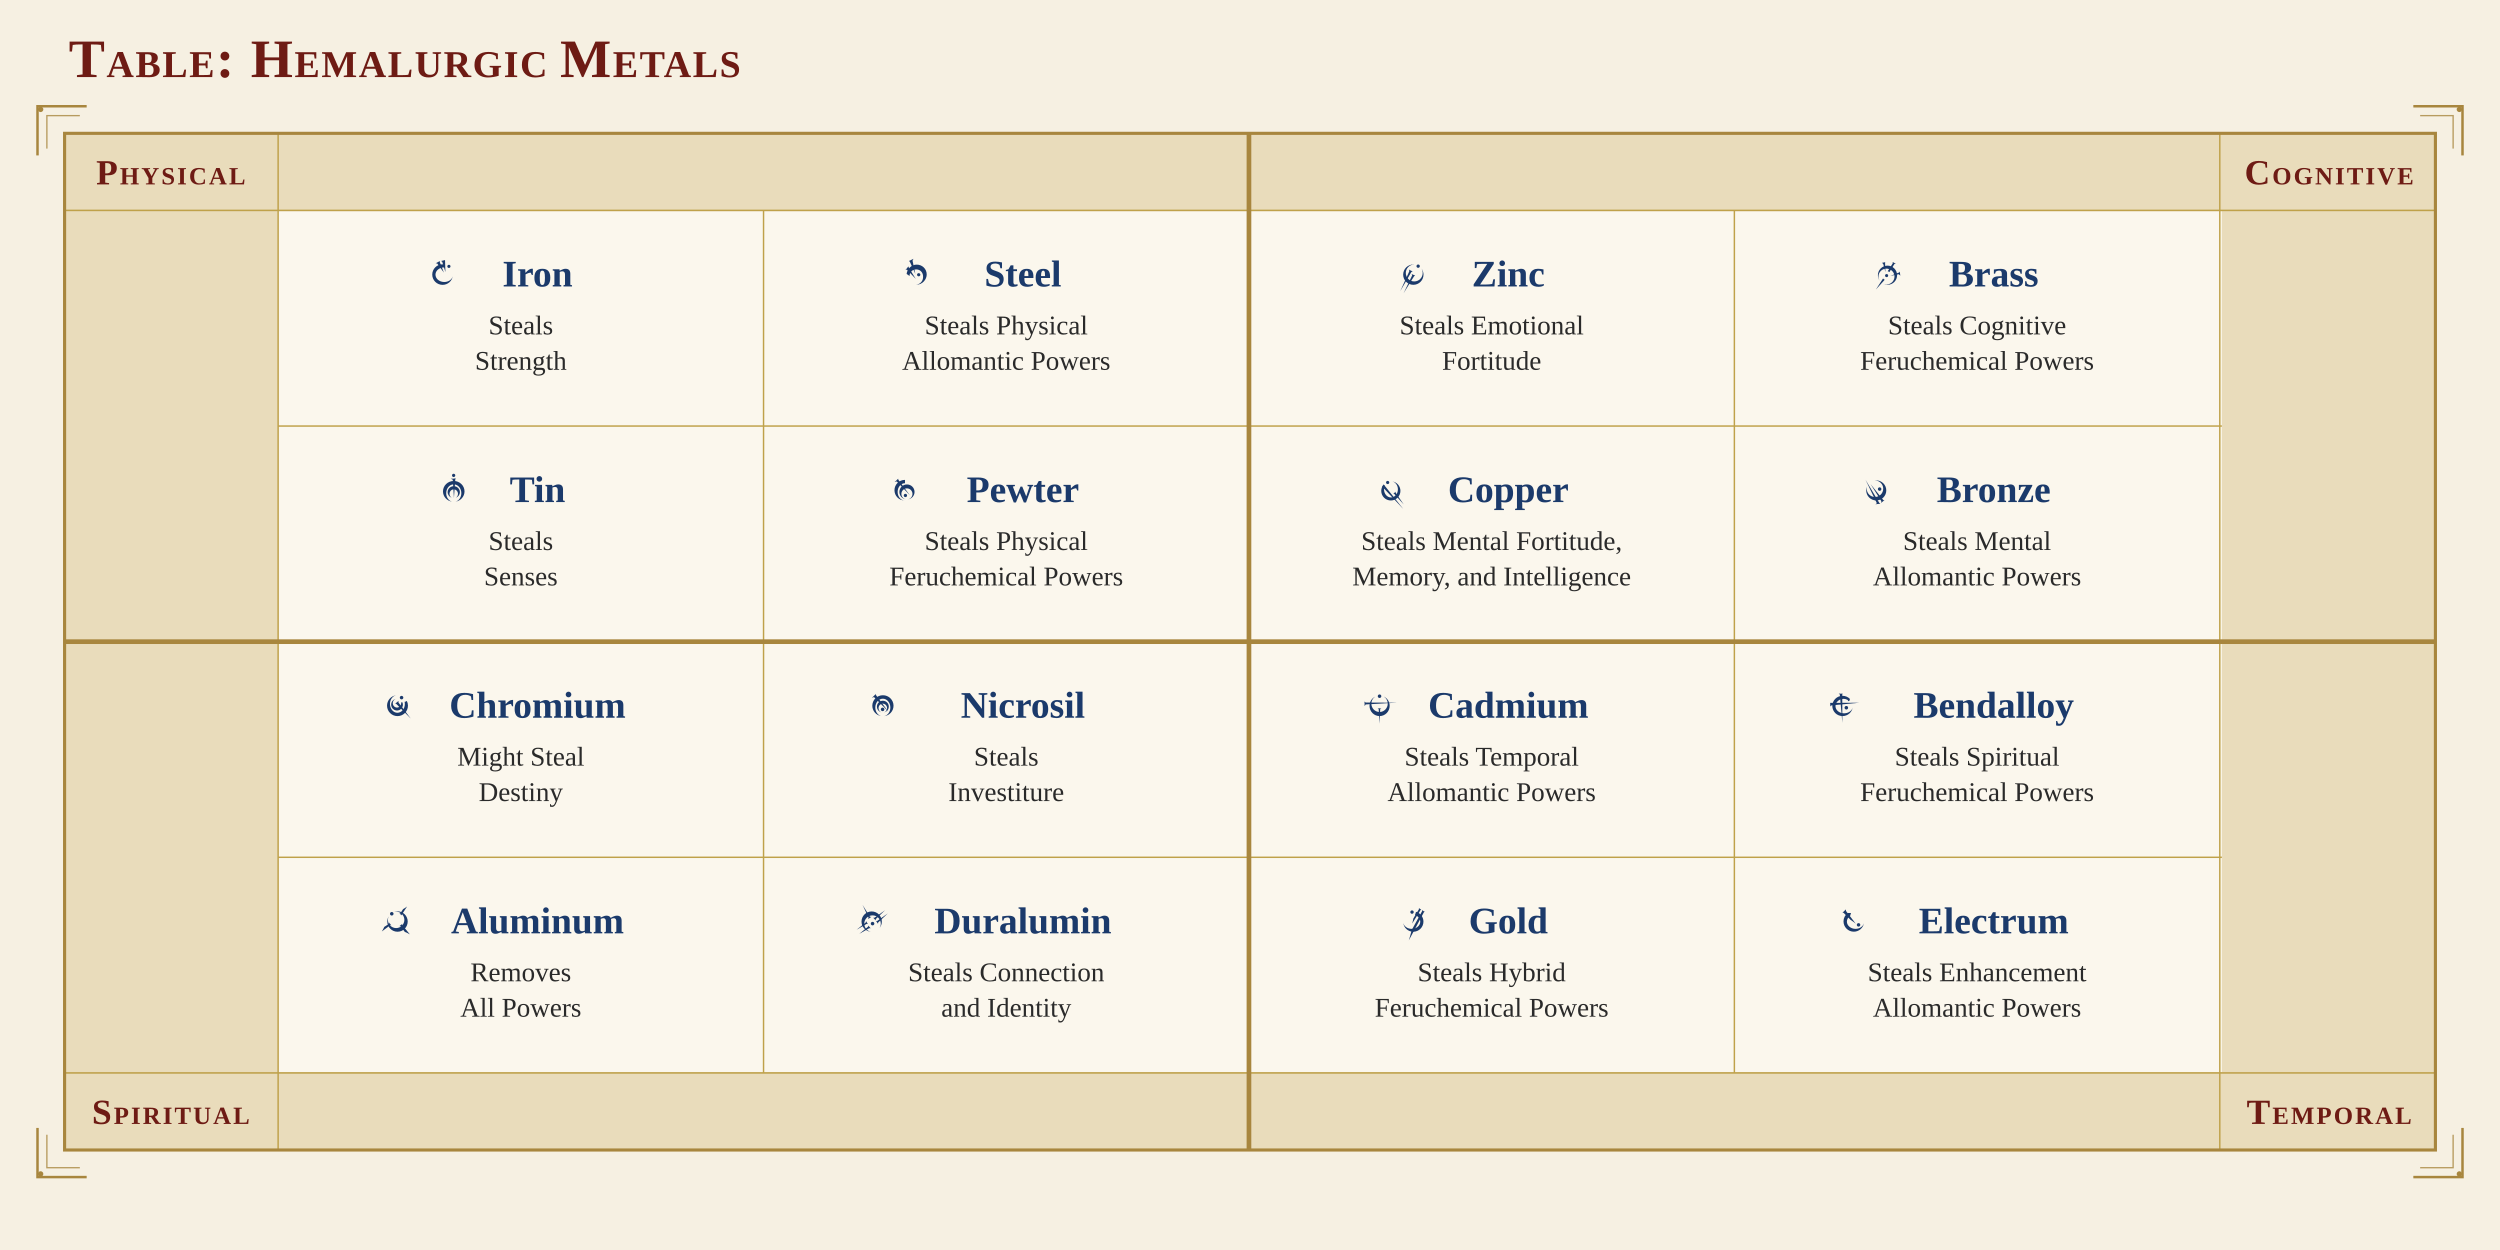
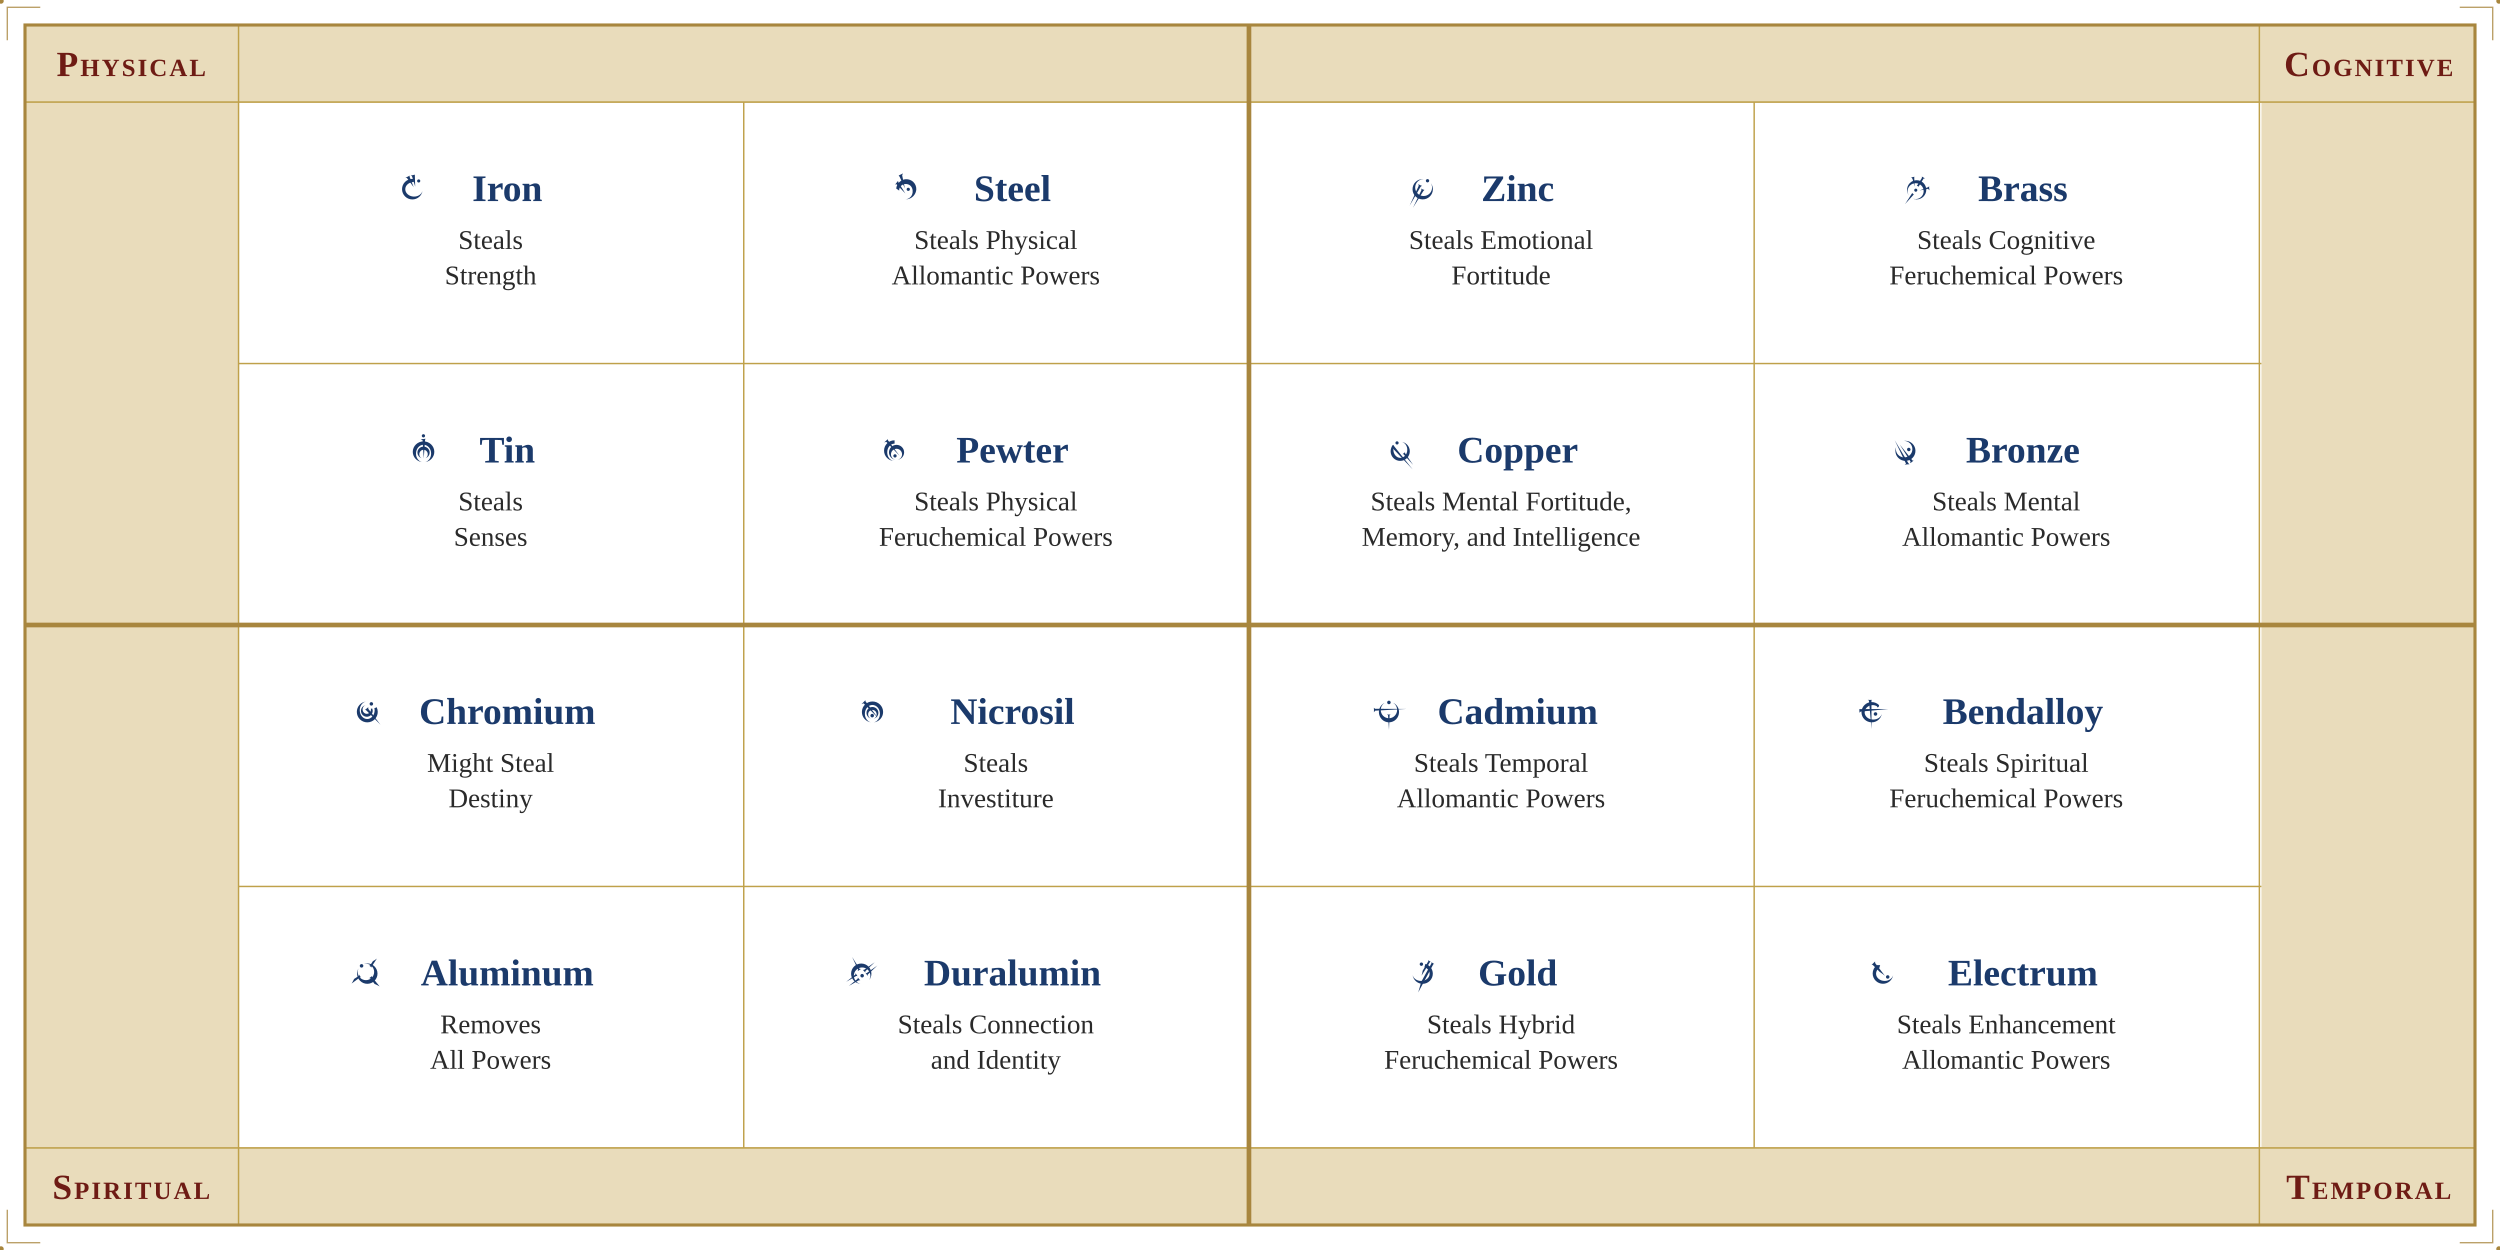
<svg xmlns="http://www.w3.org/2000/svg" width="2400" height="1200" viewBox="0 0 2400 1200" font-family="Georgia, 'Times New Roman', Garamond, serif">
-   <rect width="2400" height="1200" fill="#F6F0E2" />
-   <text x="66" y="74" font-size="52" fill="#6E1B14" font-weight="bold" font-variant="small-caps" letter-spacing="1.5">Table: Hemalurgic Metals</text>
-   <rect x="62" y="128" width="2276" height="976" fill="#FBF7ED" />
-   <rect x="62" y="128" width="205" height="976" fill="#E9DCBB" />
-   <rect x="2133" y="128" width="205" height="976" fill="#E9DCBB" />
-   <rect x="62" y="128" width="2276" height="74" fill="#E9DCBB" />
-   <line x1="62" y1="202" x2="2338" y2="202" stroke="#DCCBA0" stroke-width="1.4" />
-   <rect x="62" y="1030" width="2276" height="74" fill="#E9DCBB" />
-   <line x1="62" y1="1030" x2="2338" y2="1030" stroke="#DCCBA0" stroke-width="1.4" />
-   <text x="164" y="177" text-anchor="middle" font-size="34" fill="#6E1B14" font-weight="bold" font-variant="small-caps" letter-spacing="2">Physical</text>
-   <text x="2236" y="177" text-anchor="middle" font-size="34" fill="#6E1B14" font-weight="bold" font-variant="small-caps" letter-spacing="2">Cognitive</text>
-   <text x="164" y="1079" text-anchor="middle" font-size="34" fill="#6E1B14" font-weight="bold" font-variant="small-caps" letter-spacing="2">Spiritual</text>
-   <text x="2236" y="1079" text-anchor="middle" font-size="34" fill="#6E1B14" font-weight="bold" font-variant="small-caps" letter-spacing="2">Temporal</text>
-   <g transform="translate(404.8 244.0) scale(0.04)" fill="#1B3A6B">
+   <rect x="24" y="24" width="205" height="1152" fill="#E9DCBB" />
+   <rect x="2171" y="24" width="205" height="1152" fill="#E9DCBB" />
+   <rect x="24" y="24" width="2352" height="74" fill="#E9DCBB" />
+   <line x1="24" y1="98" x2="2376" y2="98" stroke="#DCCBA0" stroke-width="1.4" />
+   <rect x="24" y="1102" width="2352" height="74" fill="#E9DCBB" />
+   <line x1="24" y1="1102" x2="2376" y2="1102" stroke="#DCCBA0" stroke-width="1.4" />
+   <text x="126" y="73" text-anchor="middle" font-size="34" fill="#6E1B14" font-weight="bold" font-variant="small-caps" letter-spacing="2">Physical</text>
+   <text x="2274" y="73" text-anchor="middle" font-size="34" fill="#6E1B14" font-weight="bold" font-variant="small-caps" letter-spacing="2">Cognitive</text>
+   <text x="126" y="1151" text-anchor="middle" font-size="34" fill="#6E1B14" font-weight="bold" font-variant="small-caps" letter-spacing="2">Spiritual</text>
+   <text x="2274" y="1151" text-anchor="middle" font-size="34" fill="#6E1B14" font-weight="bold" font-variant="small-caps" letter-spacing="2">Temporal</text>
+   <g transform="translate(375.8 162.0) scale(0.04)" fill="#1B3A6B">
    <path d="M560.76,141.91l-98.17,22.34,25,12.51a13.81,13.81,0,0,1,7,8.28l75.23,243.78Z" />
    <path d="M692.29,292.64a38.63,38.63,0,1,1-38.63-38.21A38.42,38.42,0,0,1,692.29,292.64Z" />
    <path d="M533.8,442.86l-97-245.9a26,26,0,0,1-1.73-11.51l1.59-20.72L334.84,220.14l33.54,1.5a6.46,6.46,0,0,1,4.92,2.63Z" />
    <path d="M536.22,668.13c-115.67-3.05-207.37-83.86-204.82-180.5,2.49-94.52,94.24-169.12,206.49-169.49V246a250.54,250.54,0,0,0-36.22-2.65C364.9,243.33,254,353.75,254,490S364.9,736.58,501.66,736.58c123,0,225-89.34,244.31-206.41C726,611.25,639,670.84,536.22,668.13Z" />
  </g>
-   <text x="516" y="275" text-anchor="middle" font-size="36" fill="#1B3A6B" font-weight="bold">Iron</text>
-   <text x="500" y="321" text-anchor="middle" font-size="26" fill="#2A2A2A">Steals</text>
-   <text x="500" y="355" text-anchor="middle" font-size="26" fill="#2A2A2A">Strength</text>
-   <g transform="translate(860.0 244.0) scale(0.04)" fill="#1B3A6B">
+   <text x="487" y="193" text-anchor="middle" font-size="36" fill="#1B3A6B" font-weight="bold">Iron</text>
+   <text x="471" y="239" text-anchor="middle" font-size="26" fill="#2A2A2A">Steals</text>
+   <text x="471" y="273" text-anchor="middle" font-size="26" fill="#2A2A2A">Strength</text>
+   <g transform="translate(850.0 162.0) scale(0.04)" fill="#1B3A6B">
    <path d="M302.44,292.45l-72,89.76L255,371.95a13.7,13.7,0,0,1,15.23,3.2L477.87,593.83,313.94,328.47a75.13,75.13,0,0,1-10.43-28.7Z" />
    <path d="M588.1,493.79c0,21.21-17.69,38.41-39.54,38.42S509,515,509,493.83v0c0-21.21,17.71-38.4,39.57-38.4s39.57,17.19,39.57,38.4h0Z" />
    <path d="M491.63,251C372,255.25,272.3,355.75,258.88,474l72.32,50.88c-9.35-59,45-163.05,162.26-159,89.4,3,151.75,65.67,159.86,154.76,13.33,146.46-98.23,208.51-173.78,215C649.31,735.58,738.44,598.2,741,494,744.56,352.81,630,246,491.63,251Z" />
    <path d="M467.53,471.37,402.65,162.58c-1.8-8.38-.65-10.42,3.25-18.05l17-33.2-105.8,51.41,8.46,8.35A79.23,79.23,0,0,1,342,194.75Z" />
  </g>
-   <text x="982" y="275" text-anchor="middle" font-size="36" fill="#1B3A6B" font-weight="bold">Steel</text>
-   <text x="966" y="321" text-anchor="middle" font-size="26" fill="#2A2A2A">Steals Physical</text>
-   <text x="966" y="355" text-anchor="middle" font-size="26" fill="#2A2A2A">Allomantic Powers</text>
-   <g transform="translate(1336.8 244.0) scale(0.04)" fill="#1B3A6B">
+   <text x="972" y="193" text-anchor="middle" font-size="36" fill="#1B3A6B" font-weight="bold">Steel</text>
+   <text x="956" y="239" text-anchor="middle" font-size="26" fill="#2A2A2A">Steals Physical</text>
+   <text x="956" y="273" text-anchor="middle" font-size="26" fill="#2A2A2A">Allomantic Powers</text>
+   <g transform="translate(1345.8 162.0) scale(0.04)" fill="#1B3A6B">
    <path d="M692.45,341.84a201.85,201.85,0,0,1,32.36,109.86c0,112-90.83,202.87-202.88,202.87S319.06,563.75,319.06,451.71s90.83-202.88,202.87-202.88c.62,0,1.23,0,1.85,0-7.83-.76-15.76-1.17-23.79-1.17-134.72,0-243.94,109.21-243.94,243.94S365.28,735.58,500,735.58,743.94,626.37,743.94,491.64A242.81,242.81,0,0,0,692.45,341.84Z" />
    <circle cx="615.69" cy="287.83" r="40.12" />
    <path d="M266.56,936.21,513.69,536.15a61.78,61.78,0,0,1,18-18.75l10.11-9.07c-28.88-5.62-50.59-15.83-84.75-33.42L469,498.14a18.92,18.92,0,0,1,.21,16.83Z" />
    <path d="M184.81,889.33l261.9-451.54A40.59,40.59,0,0,1,456.93,426c9-6.95,20.8-13.78,28.26-16.69-21.37-.75-82.21-33.27-93-40.87l9.8,24.27a28.41,28.41,0,0,1-.64,22.06Z" />
  </g>
-   <text x="1448" y="275" text-anchor="middle" font-size="36" fill="#1B3A6B" font-weight="bold">Zinc</text>
-   <text x="1432" y="321" text-anchor="middle" font-size="26" fill="#2A2A2A">Steals Emotional</text>
-   <text x="1432" y="355" text-anchor="middle" font-size="26" fill="#2A2A2A">Fortitude</text>
-   <g transform="translate(1792.0 244.0) scale(0.04)" fill="#1B3A6B">
+   <text x="1457" y="193" text-anchor="middle" font-size="36" fill="#1B3A6B" font-weight="bold">Zinc</text>
+   <text x="1441" y="239" text-anchor="middle" font-size="26" fill="#2A2A2A">Steals Emotional</text>
+   <text x="1441" y="273" text-anchor="middle" font-size="26" fill="#2A2A2A">Fortitude</text>
+   <g transform="translate(1820.0 162.0) scale(0.04)" fill="#1B3A6B">
    <path d="M500,274.89c-127.22,0-230.34,103.13-230.34,230.34a229.29,229.29,0,0,0,47,139.39A188.08,188.08,0,0,1,283.16,537.3c0-105.16,86.17-190.41,192.47-190.41S668.09,432.14,668.09,537.3,581.92,727.71,475.63,727.71a193.41,193.41,0,0,1-81.33-17.83A229.26,229.26,0,0,0,500,735.58c127.22,0,230.34-103.13,230.34-230.34S627.22,274.89,500,274.89Z" />
    <circle cx="478.78" cy="514.33" r="37.5" />
    <path d="M663.53,239.72,544.63,430.8C533,416.85,516.88,412.61,505,410.27l121.09-191c1.47-3.16,1.31-4.31.48-7.34l-4-14.64,4.89-8.38c27.64,17.22,55.06,33.38,73.36,40.13l-26.26,4.44C667.48,234.69,667.48,234.69,663.53,239.72Z" />
    <path d="M367.79,208.15l20.93,18.18c4.58,4.7,11,13.65,12.62,20L450,429.21l-8.39-216.33A36.17,36.17,0,0,1,444,199l2.7-7.17Z" />
    <path d="M568.34,521.46l214.19-83a13.12,13.12,0,0,0,6.76-6.78l9.49-16.57c-1.69,15.66,1,58.19,9,102.38l-32.8-33a8,8,0,0,0-7.28-2.3Z" />
    <path d="M220.91,848.83,393,583.33c11.65,12.05,24.41,22.89,39.37,31.31Z" />
  </g>
-   <text x="1914" y="275" text-anchor="middle" font-size="36" fill="#1B3A6B" font-weight="bold">Brass</text>
-   <text x="1898" y="321" text-anchor="middle" font-size="26" fill="#2A2A2A">Steals Cognitive</text>
-   <text x="1898" y="355" text-anchor="middle" font-size="26" fill="#2A2A2A">Feruchemical Powers</text>
-   <g transform="translate(415.6 451.0) scale(0.04)" fill="#1B3A6B">
+   <text x="1942" y="193" text-anchor="middle" font-size="36" fill="#1B3A6B" font-weight="bold">Brass</text>
+   <text x="1926" y="239" text-anchor="middle" font-size="26" fill="#2A2A2A">Steals Cognitive</text>
+   <text x="1926" y="273" text-anchor="middle" font-size="26" fill="#2A2A2A">Feruchemical Powers</text>
+   <g transform="translate(386.6 413.0) scale(0.04)" fill="#1B3A6B">
    <path d="M504.54,678.53l32-443.3a44.14,44.14,0,0,1,3.73-14.84l7.4-16.55c-30.68,9.42-73,10.74-118.74,9.75l35.51,18c7.42,3.7,12.31,3.7,12.84,12Z" />
    <path d="M536.74,134.56a39.39,39.39,0,1,1-39.39-39.39A39.39,39.39,0,0,1,536.74,134.56Z" />
    <path d="M500,268.33c-142.7,0-258.37,112-258.37,250.13,0,125.16,95,228.85,218.95,247.23-81.08-21.08-141.7-105.1-141.7-205.6,0-116.39,81.26-210.75,181.5-210.75s181.5,94.36,181.5,210.75c0,99.94-59.93,183.58-140.33,205.24C664.48,746.08,758.38,642.9,758.38,518.46,758.38,380.32,642.7,268.33,500,268.33Z" />
    <path d="M500,393.58c-81,0-146.62,64.14-146.62,143.25,0,63.35,42.11,117.06,100.46,136C420.94,655,398.38,619,398.38,577.33c0-59.23,45.5-107.25,101.62-107.25s101.63,48,101.63,107.25c0,41.67-22.56,77.71-55.46,95.46,58.35-18.9,100.46-72.61,100.46-136C646.63,457.72,581,393.58,500,393.58Z" />
  </g>
-   <text x="516" y="482" text-anchor="middle" font-size="36" fill="#1B3A6B" font-weight="bold">Tin</text>
-   <text x="500" y="528" text-anchor="middle" font-size="26" fill="#2A2A2A">Steals</text>
-   <text x="500" y="562" text-anchor="middle" font-size="26" fill="#2A2A2A">Senses</text>
-   <g transform="translate(849.2 451.0) scale(0.04)" fill="#1B3A6B">
+   <text x="487" y="444" text-anchor="middle" font-size="36" fill="#1B3A6B" font-weight="bold">Tin</text>
+   <text x="471" y="490" text-anchor="middle" font-size="26" fill="#2A2A2A">Steals</text>
+   <text x="471" y="524" text-anchor="middle" font-size="26" fill="#2A2A2A">Senses</text>
+   <g transform="translate(839.2 413.0) scale(0.04)" fill="#1B3A6B">
    <path d="M472.7,736.27C383.81,730.44,313.2,640,313.2,529.33c0-114.46,81.5-207.25,174.63-207.25.63,0,1.25,0,1.88.06V242.7c-1.6,0-3.18-.12-4.78-.12-133.5,0-247.72,110.59-247.72,247,0,134.28,104.89,243.46,235.5,246.84Z" />
    <path d="M537.07,351.58c-100.45,0-181.87,80.59-181.87,180,0,92,69.79,167.87,159.84,178.64a133.07,133.07,0,1,1,38.74.57c92.61-8.35,165.17-85.38,165.17-179.21C718.95,432.17,637.52,351.58,537.07,351.58Z" />
    <circle cx="500" cy="616.28" r="39.8" />
    <path d="M609.64,614.62l-278.13-372a15,15,0,0,1-2.95-8.28l-1.86-20.19L241.2,293.54l37.68-11.46c10.3-2.15,12-4.22,19.18,3.43Z" />
  </g>
-   <text x="982" y="482" text-anchor="middle" font-size="36" fill="#1B3A6B" font-weight="bold">Pewter</text>
-   <text x="966" y="528" text-anchor="middle" font-size="26" fill="#2A2A2A">Steals Physical</text>
-   <text x="966" y="562" text-anchor="middle" font-size="26" fill="#2A2A2A">Feruchemical Powers</text>
-   <g transform="translate(1315.2 451.0) scale(0.04)" fill="#1B3A6B">
+   <text x="972" y="444" text-anchor="middle" font-size="36" fill="#1B3A6B" font-weight="bold">Pewter</text>
+   <text x="956" y="490" text-anchor="middle" font-size="26" fill="#2A2A2A">Steals Physical</text>
+   <text x="956" y="524" text-anchor="middle" font-size="26" fill="#2A2A2A">Feruchemical Powers</text>
+   <g transform="translate(1324.2 413.0) scale(0.04)" fill="#1B3A6B">
    <path d="M537,279.37c75.81,18.27,132.8,96.48,132.8,190.21,0,107.28-74.66,194.25-166.75,194.25s-166.75-87-166.75-194.25a220,220,0,0,1,17.1-85.7l-28.62-26.49a229.13,229.13,0,0,0-54.9,149.08c0,127.08,103,230.11,230.11,230.11s230.11-103,230.11-230.11C730.11,392,646.49,297.08,537,279.37Z" />
    <polygon points="797.56 939.08 328.56 352.08 293.55 404.83 797.56 939.08" />
    <path d="M809.56,831.83l-195-283.7a9.05,9.05,0,0,1-.72-9l7.33-15.46-66.37,52.48,13.94-3.56a10,10,0,0,1,9.92,3Z" />
    <circle cx="423.81" cy="304.83" r="38.75" />
  </g>
-   <text x="1448" y="482" text-anchor="middle" font-size="36" fill="#1B3A6B" font-weight="bold">Copper</text>
-   <text x="1432" y="528" text-anchor="middle" font-size="26" fill="#2A2A2A">Steals Mental Fortitude,</text>
-   <text x="1432" y="562" text-anchor="middle" font-size="26" fill="#2A2A2A">Memory, and Intelligence</text>
-   <g transform="translate(1781.2 451.0) scale(0.04)" fill="#1B3A6B">
+   <text x="1457" y="444" text-anchor="middle" font-size="36" fill="#1B3A6B" font-weight="bold">Copper</text>
+   <text x="1441" y="490" text-anchor="middle" font-size="26" fill="#2A2A2A">Steals Mental Fortitude,</text>
+   <text x="1441" y="524" text-anchor="middle" font-size="26" fill="#2A2A2A">Memory, and Intelligence</text>
+   <g transform="translate(1809.2 413.0) scale(0.04)" fill="#1B3A6B">
    <path d="M500,254.33a242.64,242.64,0,0,0-36.7,2.78c2-.06,4.08-.16,6.14-.16,109.25,0,197.81,88.56,197.81,197.81S578.69,652.58,469.44,652.58,271.63,564,271.63,454.77a197.74,197.74,0,0,1,8.72-58.21,239.78,239.78,0,0,0-21.09,98.52C259.25,628,367,735.83,500,735.83S740.75,628,740.75,495.08,633,254.33,500,254.33Z" />
    <circle cx="581" cy="462.83" r="42" />
    <path d="M480.41,828.53a669,669,0,0,1,118.84-11.2L581,802.83a69.45,69.45,0,0,1-13.11-16.69L242.25,239.33,512.52,798.48a6.71,6.71,0,0,1-2.4,8.56Z" />
    <path d="M697.75,728.33l-74.56,59.9a3.68,3.68,0,0,1-5.88-1.93l-1.79-6.87A12.79,12.79,0,0,1,618.08,768l7.67-9.16-262.5-416L667.14,724.66a12.76,12.76,0,0,0,10.7,4.79Z" />
  </g>
-   <text x="1914" y="482" text-anchor="middle" font-size="36" fill="#1B3A6B" font-weight="bold">Bronze</text>
-   <text x="1898" y="528" text-anchor="middle" font-size="26" fill="#2A2A2A">Steals Mental</text>
-   <text x="1898" y="562" text-anchor="middle" font-size="26" fill="#2A2A2A">Allomantic Powers</text>
-   <g transform="translate(361.6 658.0) scale(0.04)" fill="#1B3A6B">
+   <text x="1942" y="444" text-anchor="middle" font-size="36" fill="#1B3A6B" font-weight="bold">Bronze</text>
+   <text x="1926" y="490" text-anchor="middle" font-size="26" fill="#2A2A2A">Steals Mental</text>
+   <text x="1926" y="524" text-anchor="middle" font-size="26" fill="#2A2A2A">Allomantic Powers</text>
+   <g transform="translate(332.6 664.0) scale(0.04)" fill="#1B3A6B">
    <path d="M671.33,393.27a248.8,248.8,0,0,1,5.42,51.81c0,116.81-80,211.5-178.75,211.5s-178.75-94.69-178.75-211.5c0-102.74,61.92-188.33,144-207.47v-.32C342.05,255.07,249,359.44,249,485.58c0,138.62,112.38,251,251,251s251-112.38,251-251a249.82,249.82,0,0,0-27.37-113.94C710.36,384.4,692.9,392.23,671.33,393.27Z" />
    <circle cx="597.59" cy="292.96" r="42.38" />
    <path d="M586.25,404.71A112.83,112.83,0,0,1,588.12,425c0,58.82-45.08,106.5-100.69,106.5S386.75,483.77,386.75,425c0-49,31.35-90.19,74-102.59a141.56,141.56,0,1,0,157.87,82.34C609.4,407.76,599.62,409.68,586.25,404.71Z" />
    <path d="M816.87,794.33,523.25,411.08c3.19-16.71.63-28.37-.75-37.12l-77.25,63,15,2.76a24.1,24.1,0,0,1,12.8,6.76Z" />
  </g>
-   <text x="516" y="689" text-anchor="middle" font-size="36" fill="#1B3A6B" font-weight="bold">Chromium</text>
-   <text x="500" y="735" text-anchor="middle" font-size="26" fill="#2A2A2A">Might Steal</text>
-   <text x="500" y="769" text-anchor="middle" font-size="26" fill="#2A2A2A">Destiny</text>
-   <g transform="translate(827.6 658.0) scale(0.04)" fill="#1B3A6B">
+   <text x="487" y="695" text-anchor="middle" font-size="36" fill="#1B3A6B" font-weight="bold">Chromium</text>
+   <text x="471" y="741" text-anchor="middle" font-size="26" fill="#2A2A2A">Might Steal</text>
+   <text x="471" y="775" text-anchor="middle" font-size="26" fill="#2A2A2A">Destiny</text>
+   <g transform="translate(817.6 664.0) scale(0.04)" fill="#1B3A6B">
    <path d="M500,235.58c-140.63,0-254.62,112.82-254.62,252,0,125.8,93.15,230.05,214.91,248.93C378.44,716.35,317,631.55,317,530c0-116.6,80.92-211.13,180.75-211.13S678.5,413.35,678.5,530c0,104.32-64.79,190.91-149.93,208C655.74,723.9,754.63,617.19,754.63,487.58,754.63,348.4,640.63,235.58,500,235.58Z" />
    <path d="M498.5,367.58C419.8,367.58,356,430.88,356,509c0,64.71,43.85,119.23,103.66,136C421.8,629.23,395,590.6,395,545.33c0-59.23,45.83-107.25,102.38-107.25s102.38,48,102.38,107.25c0,47-28.92,86.86-69.1,101.34C593.86,632.2,641,576.06,641,509,641,430.88,577.2,367.58,498.5,367.58Z" />
    <circle cx="492.5" cy="575.33" r="42.75" />
    <path d="M626.75,624.83,329,227.33c2.45-6.68,3.1-15,3-24l-96.75,96,46.6-18.78a5.91,5.91,0,0,1,6.41,1.33Z" />
  </g>
-   <text x="982" y="689" text-anchor="middle" font-size="36" fill="#1B3A6B" font-weight="bold">Nicrosil</text>
-   <text x="966" y="735" text-anchor="middle" font-size="26" fill="#2A2A2A">Steals</text>
-   <text x="966" y="769" text-anchor="middle" font-size="26" fill="#2A2A2A">Investiture</text>
-   <g transform="translate(1304.4 658.0) scale(0.04)" fill="#1B3A6B">
+   <text x="972" y="695" text-anchor="middle" font-size="36" fill="#1B3A6B" font-weight="bold">Nicrosil</text>
+   <text x="956" y="741" text-anchor="middle" font-size="26" fill="#2A2A2A">Steals</text>
+   <text x="956" y="775" text-anchor="middle" font-size="26" fill="#2A2A2A">Investiture</text>
+   <g transform="translate(1313.4 664.0) scale(0.04)" fill="#1B3A6B">
    <path d="M601.63,267.1a200.64,200.64,0,0,1,94.12,170.73c0,110.46-88,200-196.5,200s-196.5-89.54-196.5-200A200.67,200.67,0,0,1,392.42,270c-79.51,40.24-134.17,123.65-134.17,220.07,0,135.72,108.24,245.75,241.75,245.75s241.75-110,241.75-245.75C741.75,391.27,684.35,306.13,601.63,267.1Z" />
    <circle cx="499.25" cy="258.83" r="42.75" />
    <path d="M137.25,386.83c3.83,32.56,3.83,68.69,1.5,107a146.67,146.67,0,0,0,27.5-37.5l747.5-41.5-750.5-4C158.93,402.65,148.71,394.71,137.25,386.83Z" />
    <path d="M452.25,549.33l25.5,16,23,352,14.5-354.5,27.31-13.75A696.52,696.52,0,0,1,452.25,549.33Z" />
  </g>
-   <text x="1448" y="689" text-anchor="middle" font-size="36" fill="#1B3A6B" font-weight="bold">Cadmium</text>
-   <text x="1432" y="735" text-anchor="middle" font-size="26" fill="#2A2A2A">Steals Temporal</text>
-   <text x="1432" y="769" text-anchor="middle" font-size="26" fill="#2A2A2A">Allomantic Powers</text>
-   <g transform="translate(1748.8 658.0) scale(0.04)" fill="#1B3A6B">
+   <text x="1457" y="695" text-anchor="middle" font-size="36" fill="#1B3A6B" font-weight="bold">Cadmium</text>
+   <text x="1441" y="741" text-anchor="middle" font-size="26" fill="#2A2A2A">Steals Temporal</text>
+   <text x="1441" y="775" text-anchor="middle" font-size="26" fill="#2A2A2A">Allomantic Powers</text>
+   <g transform="translate(1776.8 664.0) scale(0.04)" fill="#1B3A6B">
    <circle cx="591.92" cy="535.58" r="42.75" />
    <path d="M577.19,329.67c14,4.41,28.76,9.57,41.32,16.53a24.94,24.94,0,0,1,10.68,11.63l10.08,22.54a54.84,54.84,0,0,1,27.9-12.3l11.09-43.88a246.39,246.39,0,0,0-176.9-74.37c-135.76,0-245.81,108.79-245.81,243s110.05,243,245.81,243c123.35,0,225.46-89.82,243.1-206.91-17.88,80.13-104,140.91-206.16,140.91-114.94,0-206.81-76.9-206.81-171.75,0-88.87,82.69-174.94,186.94-174.94,20.13,0,39.42.56,57.32,6Z" />
    <path d="M207.53,506.43l-3.74-87.1,703.5-4.12L242.62,477.48c-5,.47-13.92,4.75-17.4,8.34Z" />
    <path d="M505.29,195.83c-29.54,3.71-62.51,3.29-97.87,0l22.55,15a13.74,13.74,0,0,1,6.06,10.2l60.64,676.76L494.44,219.3a23.1,23.1,0,0,1,3.81-12.79Z" />
  </g>
-   <text x="1914" y="689" text-anchor="middle" font-size="36" fill="#1B3A6B" font-weight="bold">Bendalloy</text>
-   <text x="1898" y="735" text-anchor="middle" font-size="26" fill="#2A2A2A">Steals Spiritual</text>
-   <text x="1898" y="769" text-anchor="middle" font-size="26" fill="#2A2A2A">Feruchemical Powers</text>
-   <g transform="translate(361.6 865.0) scale(0.04)" fill="#1B3A6B">
+   <text x="1942" y="695" text-anchor="middle" font-size="36" fill="#1B3A6B" font-weight="bold">Bendalloy</text>
+   <text x="1926" y="741" text-anchor="middle" font-size="26" fill="#2A2A2A">Steals Spiritual</text>
+   <text x="1926" y="775" text-anchor="middle" font-size="26" fill="#2A2A2A">Feruchemical Powers</text>
+   <g transform="translate(332.6 915.0) scale(0.04)" fill="#1B3A6B">
    <path d="M500,246.83a244.43,244.43,0,0,0-78.4,12.9,197.63,197.63,0,0,1,45.77-5.4c108.94,0,197.25,88.31,197.25,197.25S576.31,648.83,467.38,648.83,270.13,560.52,270.13,451.58A196.43,196.43,0,0,1,288.72,368a243.66,243.66,0,0,0-33.6,123.75c0,135.24,109.63,244.87,244.87,244.87S744.88,626.95,744.88,491.71,635.24,246.83,500,246.83Z" />
    <circle cx="362.38" cy="305.33" r="42.75" />
    <path d="M796.63,800.33C763.71,777.5,721,758.79,675.88,741.08L574.46,606.81a13.93,13.93,0,0,0-13.4-5.34l-18.68,3.11,75-57.75-4.71,11.37a18.85,18.85,0,0,0,2.79,19.09Z" />
    <path d="M122.82,730.51c20.9-27.22,42.36-72.36,60.13-110.64l114-73.26a13.44,13.44,0,0,0,5.7-11.56l-.63-19.9s8,13.32,15.56,24.75c12.91,19.54,35.06,48.44,35.06,48.44l-16.37-8.62c-4.8-2.92-7.79-1.49-12.52,2Z" />
    <path d="M730.63,129.83l-125,191.11a10.62,10.62,0,0,0-.68,10.42L612.5,347l-69.37-46.88,14,1.32a9.81,9.81,0,0,0,9.12-4.38L635,192.46C672.54,170.68,714,148.27,730.63,129.83Z" />
  </g>
-   <text x="516" y="896" text-anchor="middle" font-size="36" fill="#1B3A6B" font-weight="bold">Aluminum</text>
-   <text x="500" y="942" text-anchor="middle" font-size="26" fill="#2A2A2A">Removes</text>
-   <text x="500" y="976" text-anchor="middle" font-size="26" fill="#2A2A2A">All Powers</text>
-   <g transform="translate(816.8 865.0) scale(0.04)" fill="#1B3A6B">
+   <text x="487" y="946" text-anchor="middle" font-size="36" fill="#1B3A6B" font-weight="bold">Aluminum</text>
+   <text x="471" y="992" text-anchor="middle" font-size="26" fill="#2A2A2A">Removes</text>
+   <text x="471" y="1026" text-anchor="middle" font-size="26" fill="#2A2A2A">All Powers</text>
+   <g transform="translate(806.8 915.0) scale(0.04)" fill="#1B3A6B">
    <circle cx="521.25" cy="541.83" r="42.75" />
    <path d="M416.25,431.33l77.5-51c-11.42-.85-21-3-35.5-3.5l-178-285.5,144.5,306C421.53,405,417.85,413.36,416.25,431.33Z" />
    <path d="M538.75,401.33l57.5,63.5c3.14-11.06,2.22-21.45,1-31.5l224.5-213.5-254.5,181.5C558.28,400.73,548,400.24,538.75,401.33Z" />
    <path d="M603.25,475.33l50.5,72.5c1.76-8.41.83-19.36,0-31.5l234-220-260,185C619.61,479.08,611.41,476.72,603.25,475.33Z" />
    <path d="M420.25,588.83c-5.89,9.67-5.72,17-3.5,23.5l-214.5,175.5L433.47,656.11a40.36,40.36,0,0,1,27.26-4.63l15.53,2.85Z" />
    <path d="M137.25,689.83l225-179c-2.18-9.17-1.89-18.21,3-27l46,71L395,549.23a26,26,0,0,0-21.59,2.14Z" />
    <path d="M322.25,542.33c0-109.63,88.87-198.5,198.5-198.5s198.5,88.87,198.5,198.5A197.52,197.52,0,0,1,689.52,646.8a242.68,242.68,0,0,0,54.23-153.22C743.75,359,634.62,249.83,500,249.83S256.25,359,256.25,493.58c0,127.49,97.89,232,222.59,242.78C389.35,717.12,322.25,637.58,322.25,542.33Z" />
  </g>
-   <text x="982" y="896" text-anchor="middle" font-size="36" fill="#1B3A6B" font-weight="bold">Duralumin</text>
-   <text x="966" y="942" text-anchor="middle" font-size="26" fill="#2A2A2A">Steals Connection</text>
-   <text x="966" y="976" text-anchor="middle" font-size="26" fill="#2A2A2A">and Identity</text>
-   <g transform="translate(1336.8 865.0) scale(0.04)" fill="#1B3A6B">
+   <text x="972" y="946" text-anchor="middle" font-size="36" fill="#1B3A6B" font-weight="bold">Duralumin</text>
+   <text x="956" y="992" text-anchor="middle" font-size="26" fill="#2A2A2A">Steals Connection</text>
+   <text x="956" y="1026" text-anchor="middle" font-size="26" fill="#2A2A2A">and Identity</text>
+   <g transform="translate(1345.8 915.0) scale(0.04)" fill="#1B3A6B">
    <path d="M564.81,259.05l-24,77.19C614.41,362.49,666,423.72,666,495.08c0,95.27-92,172.5-205.5,172.5-102.71,0-187.81-63.26-203.06-145.89,14,121.07,116.85,215.08,241.68,215.08,134.41,0,243.38-109,243.38-243.37C742.53,381.74,667.31,287.72,564.81,259.05Z" />
    <path d="M471.78,541.21c12.57-45,23.34-87.5,28.22-121.88L633.94,196.91a16.31,16.31,0,0,0,1.77-12.66l-4.56-16.92,61.13,42.38-11.08,1.48a12.35,12.35,0,0,0-8.87,5.75Z" />
    <path d="M704.61,215.71l75,47.62-16.21-.81a9.61,9.61,0,0,0-8.95,5.06l-363,677.12c14.72-40.8,56.2-191.62,70.5-250.38L709.47,245a16.07,16.07,0,0,0,1-13.27Z" />
    <circle cx="468.53" cy="265.08" r="41" />
  </g>
-   <text x="1448" y="896" text-anchor="middle" font-size="36" fill="#1B3A6B" font-weight="bold">Gold</text>
-   <text x="1432" y="942" text-anchor="middle" font-size="26" fill="#2A2A2A">Steals Hybrid</text>
-   <text x="1432" y="976" text-anchor="middle" font-size="26" fill="#2A2A2A">Feruchemical Powers</text>
-   <g transform="translate(1759.6 865.0) scale(0.04)" fill="#1B3A6B">
+   <text x="1457" y="946" text-anchor="middle" font-size="36" fill="#1B3A6B" font-weight="bold">Gold</text>
+   <text x="1441" y="992" text-anchor="middle" font-size="26" fill="#2A2A2A">Steals Hybrid</text>
+   <text x="1441" y="1026" text-anchor="middle" font-size="26" fill="#2A2A2A">Feruchemical Powers</text>
+   <g transform="translate(1787.6 915.0) scale(0.04)" fill="#1B3A6B">
    <path d="M542.67,667.58c-114.6,0-207.5-78.24-207.5-174.75,0-55.05,30.26-104.13,77.5-136.16L434,287.58H356.64a247.11,247.11,0,0,0-102.47,200.5c0,136.69,110.81,247.5,247.5,247.5,122.92,0,224.86-89.63,244.16-207.09C726.28,607.9,642.75,667.58,542.67,667.58Z" />
    <circle cx="615.17" cy="571.58" r="42" />
    <path d="M547.67,543.58l-1.87-2.38L311.67,236.58c3.36-9.7,3.3-21.58,0-35.5l-83,79,20,.78a14,14,0,0,1,9.41,4.13L421.67,449.58C470.22,483,517.16,515.86,547.67,543.58Z" />
  </g>
-   <text x="1914" y="896" text-anchor="middle" font-size="36" fill="#1B3A6B" font-weight="bold">Electrum</text>
-   <text x="1898" y="942" text-anchor="middle" font-size="26" fill="#2A2A2A">Steals Enhancement</text>
-   <text x="1898" y="976" text-anchor="middle" font-size="26" fill="#2A2A2A">Allomantic Powers</text>
-   <line x1="267" y1="128" x2="267" y2="1104" stroke="#BFA14A" stroke-width="1.4" />
-   <line x1="733" y1="202" x2="733" y2="1030" stroke="#BFA14A" stroke-width="1.4" />
-   <line x1="1199" y1="202" x2="1199" y2="1030" stroke="#BFA14A" stroke-width="1.4" />
-   <line x1="1665" y1="202" x2="1665" y2="1030" stroke="#BFA14A" stroke-width="1.4" />
-   <line x1="2131" y1="128" x2="2131" y2="1104" stroke="#BFA14A" stroke-width="1.4" />
-   <line x1="62" y1="202" x2="2338" y2="202" stroke="#BFA14A" stroke-width="1.4" />
-   <line x1="267" y1="409" x2="2133" y2="409" stroke="#BFA14A" stroke-width="1.4" />
-   <line x1="267" y1="616" x2="2133" y2="616" stroke="#BFA14A" stroke-width="1.4" />
-   <line x1="267" y1="823" x2="2133" y2="823" stroke="#BFA14A" stroke-width="1.4" />
-   <line x1="62" y1="1030" x2="2338" y2="1030" stroke="#BFA14A" stroke-width="1.4" />
-   <line x1="1199" y1="128" x2="1199" y2="1104" stroke="#A8863E" stroke-width="4.5" />
-   <line x1="62" y1="616" x2="2338" y2="616" stroke="#A8863E" stroke-width="4.5" />
-   <rect x="62" y="128" width="2276" height="976" fill="none" stroke="#A8863E" stroke-width="3" />
-   <g transform="translate(36 102) scale(1 1)" fill="none" stroke="#A8863E" stroke-width="2.4" stroke-linecap="square">
+   <text x="1942" y="946" text-anchor="middle" font-size="36" fill="#1B3A6B" font-weight="bold">Electrum</text>
+   <text x="1926" y="992" text-anchor="middle" font-size="26" fill="#2A2A2A">Steals Enhancement</text>
+   <text x="1926" y="1026" text-anchor="middle" font-size="26" fill="#2A2A2A">Allomantic Powers</text>
+   <line x1="229" y1="24" x2="229" y2="1176" stroke="#BFA14A" stroke-width="1.4" />
+   <line x1="714" y1="98" x2="714" y2="1102" stroke="#BFA14A" stroke-width="1.4" />
+   <line x1="1199" y1="98" x2="1199" y2="1102" stroke="#BFA14A" stroke-width="1.4" />
+   <line x1="1684" y1="98" x2="1684" y2="1102" stroke="#BFA14A" stroke-width="1.4" />
+   <line x1="2169" y1="24" x2="2169" y2="1176" stroke="#BFA14A" stroke-width="1.4" />
+   <line x1="24" y1="98" x2="2376" y2="98" stroke="#BFA14A" stroke-width="1.4" />
+   <line x1="229" y1="349" x2="2171" y2="349" stroke="#BFA14A" stroke-width="1.4" />
+   <line x1="229" y1="600" x2="2171" y2="600" stroke="#BFA14A" stroke-width="1.4" />
+   <line x1="229" y1="851" x2="2171" y2="851" stroke="#BFA14A" stroke-width="1.4" />
+   <line x1="24" y1="1102" x2="2376" y2="1102" stroke="#BFA14A" stroke-width="1.4" />
+   <line x1="1199" y1="24" x2="1199" y2="1176" stroke="#A8863E" stroke-width="4.5" />
+   <line x1="24" y1="600" x2="2376" y2="600" stroke="#A8863E" stroke-width="4.5" />
+   <rect x="24" y="24" width="2352" height="1152" fill="none" stroke="#A8863E" stroke-width="3" />
+   <g transform="translate(-2 -2) scale(1 1)" fill="none" stroke="#A8863E" stroke-width="2.4" stroke-linecap="square">
    <path d="M 0 46 L 0 0 L 46 0" />
    <path d="M 9 40 L 9 9 L 40 9" stroke-width="1.3" opacity="0.8" />
    <circle cx="3" cy="3" r="2.6" fill="#A8863E" stroke="none" />
  </g>
-   <g transform="translate(36 1130) scale(1 -1)" fill="none" stroke="#A8863E" stroke-width="2.4" stroke-linecap="square">
+   <g transform="translate(-2 1202) scale(1 -1)" fill="none" stroke="#A8863E" stroke-width="2.4" stroke-linecap="square">
    <path d="M 0 46 L 0 0 L 46 0" />
    <path d="M 9 40 L 9 9 L 40 9" stroke-width="1.3" opacity="0.8" />
    <circle cx="3" cy="3" r="2.6" fill="#A8863E" stroke="none" />
  </g>
-   <g transform="translate(2364 102) scale(-1 1)" fill="none" stroke="#A8863E" stroke-width="2.4" stroke-linecap="square">
+   <g transform="translate(2402 -2) scale(-1 1)" fill="none" stroke="#A8863E" stroke-width="2.4" stroke-linecap="square">
    <path d="M 0 46 L 0 0 L 46 0" />
    <path d="M 9 40 L 9 9 L 40 9" stroke-width="1.3" opacity="0.8" />
    <circle cx="3" cy="3" r="2.6" fill="#A8863E" stroke="none" />
  </g>
-   <g transform="translate(2364 1130) scale(-1 -1)" fill="none" stroke="#A8863E" stroke-width="2.4" stroke-linecap="square">
+   <g transform="translate(2402 1202) scale(-1 -1)" fill="none" stroke="#A8863E" stroke-width="2.4" stroke-linecap="square">
    <path d="M 0 46 L 0 0 L 46 0" />
    <path d="M 9 40 L 9 9 L 40 9" stroke-width="1.3" opacity="0.8" />
    <circle cx="3" cy="3" r="2.6" fill="#A8863E" stroke="none" />
  </g>
</svg>
